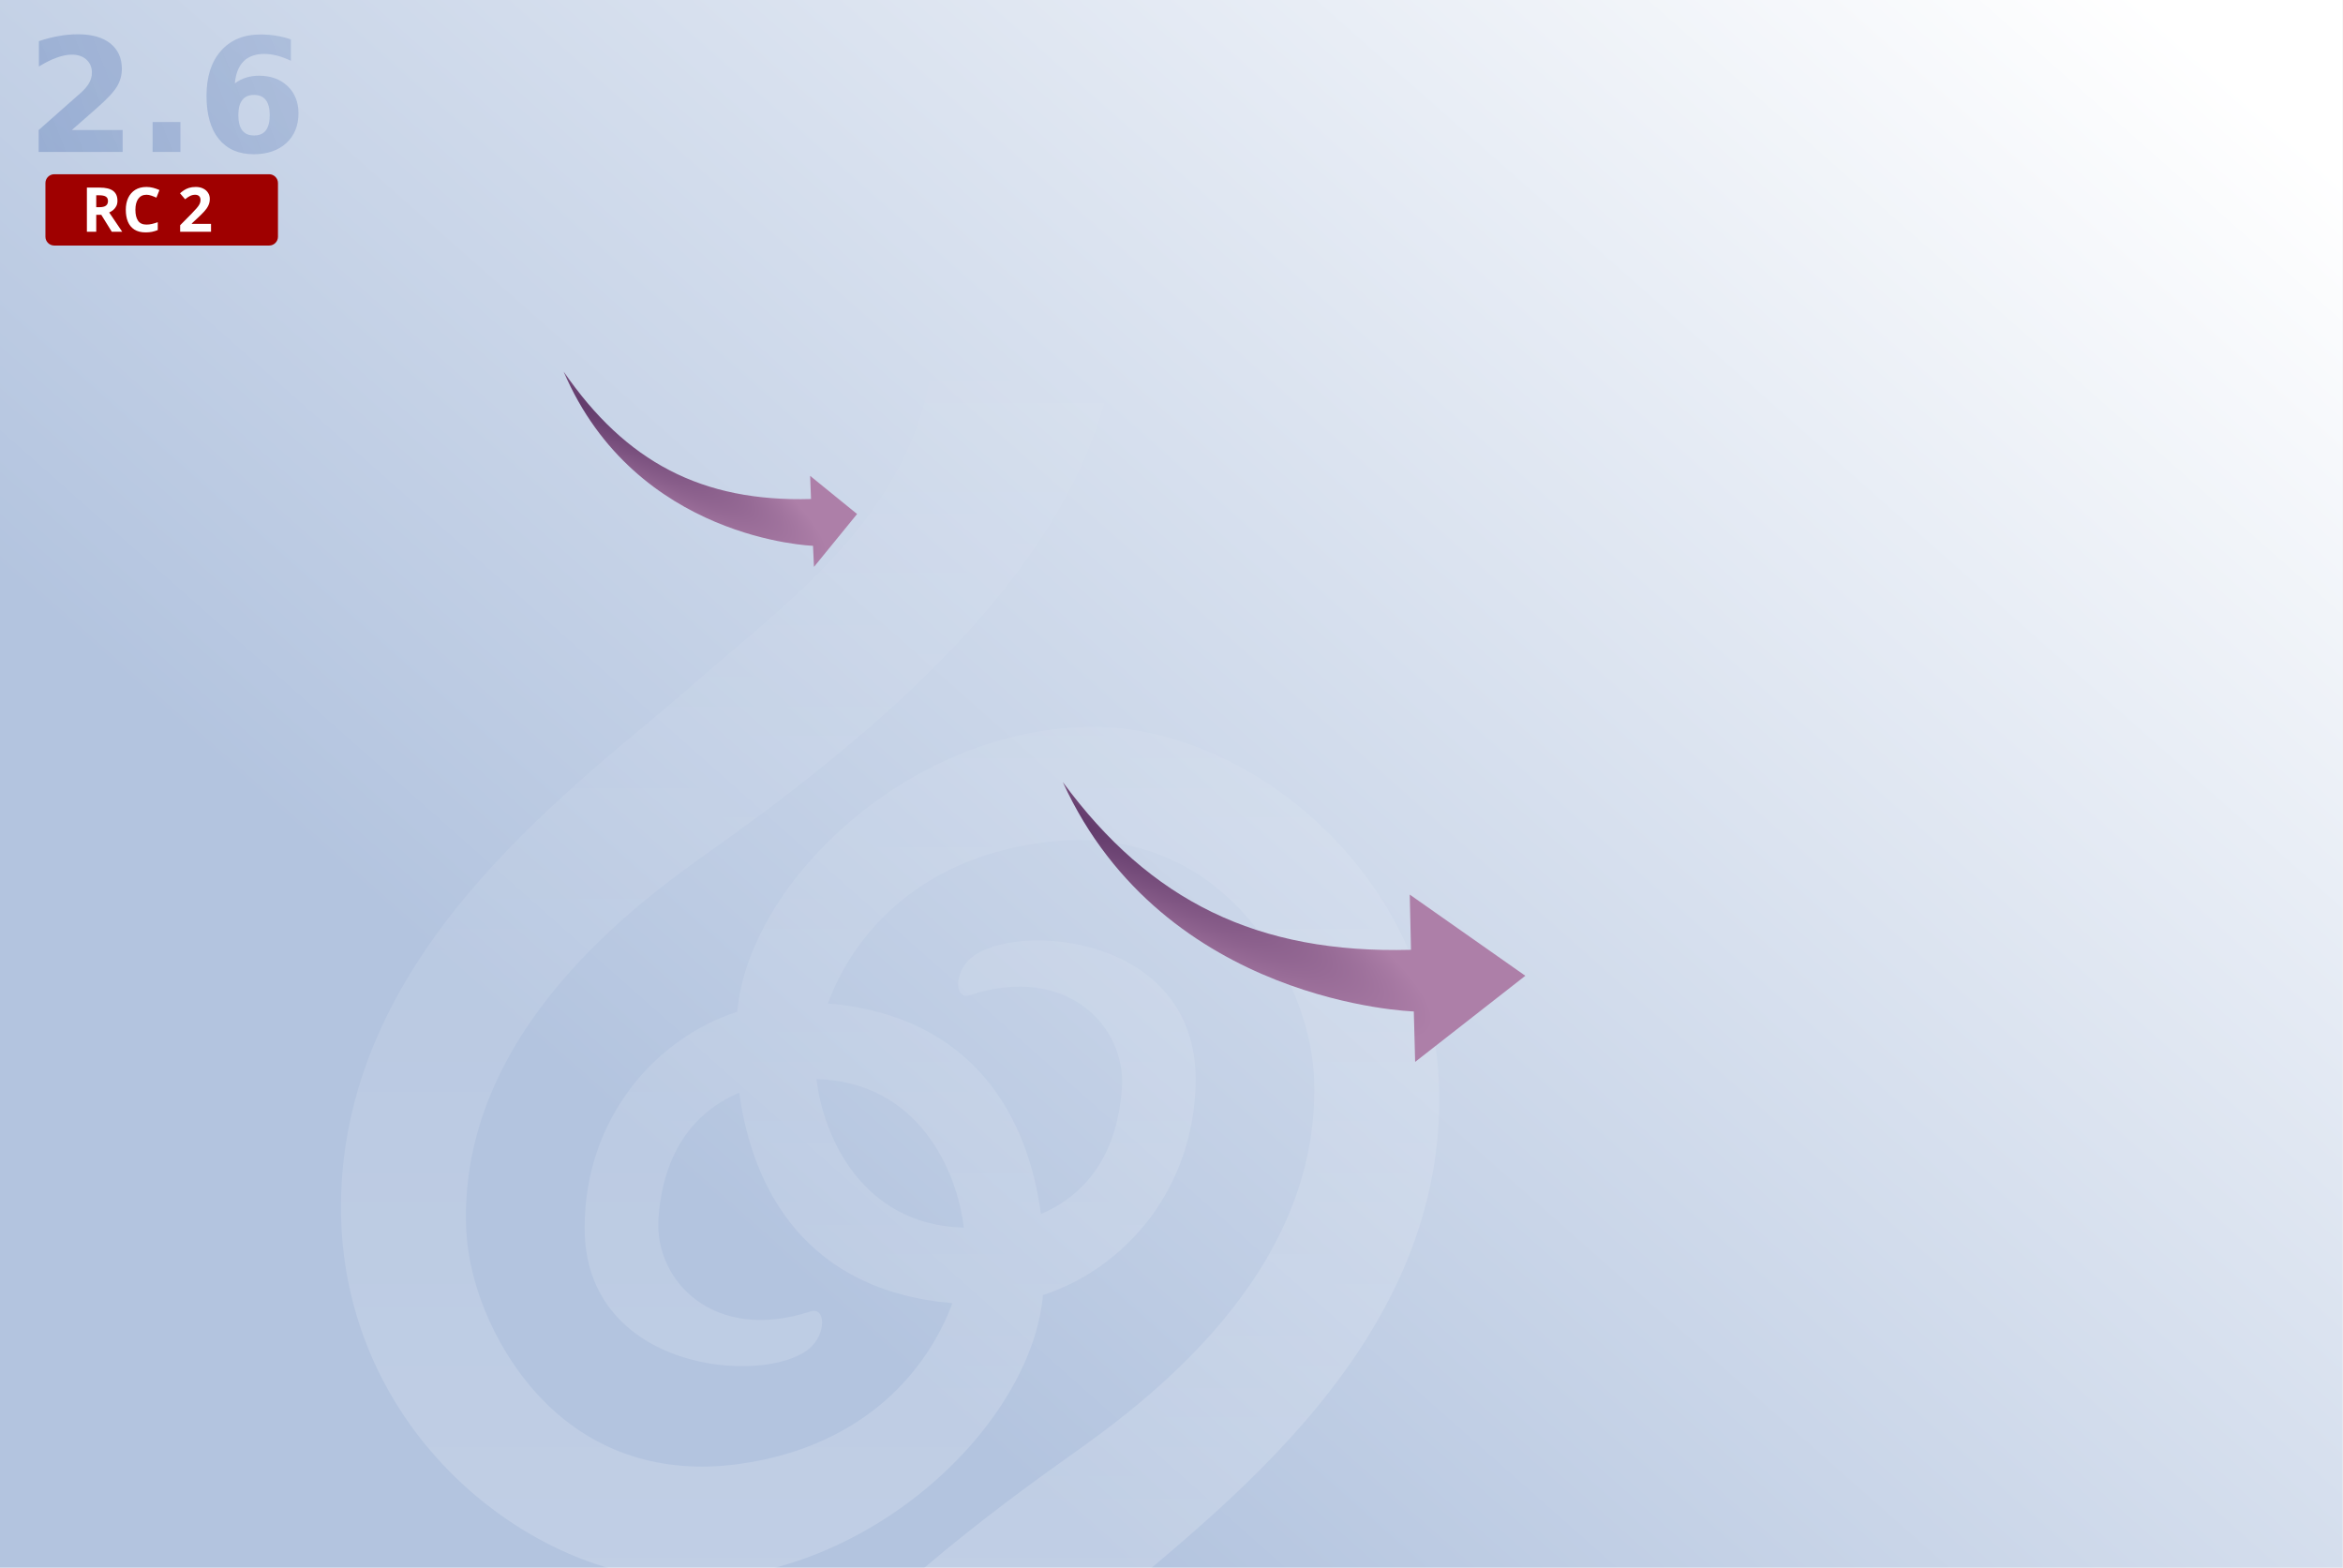
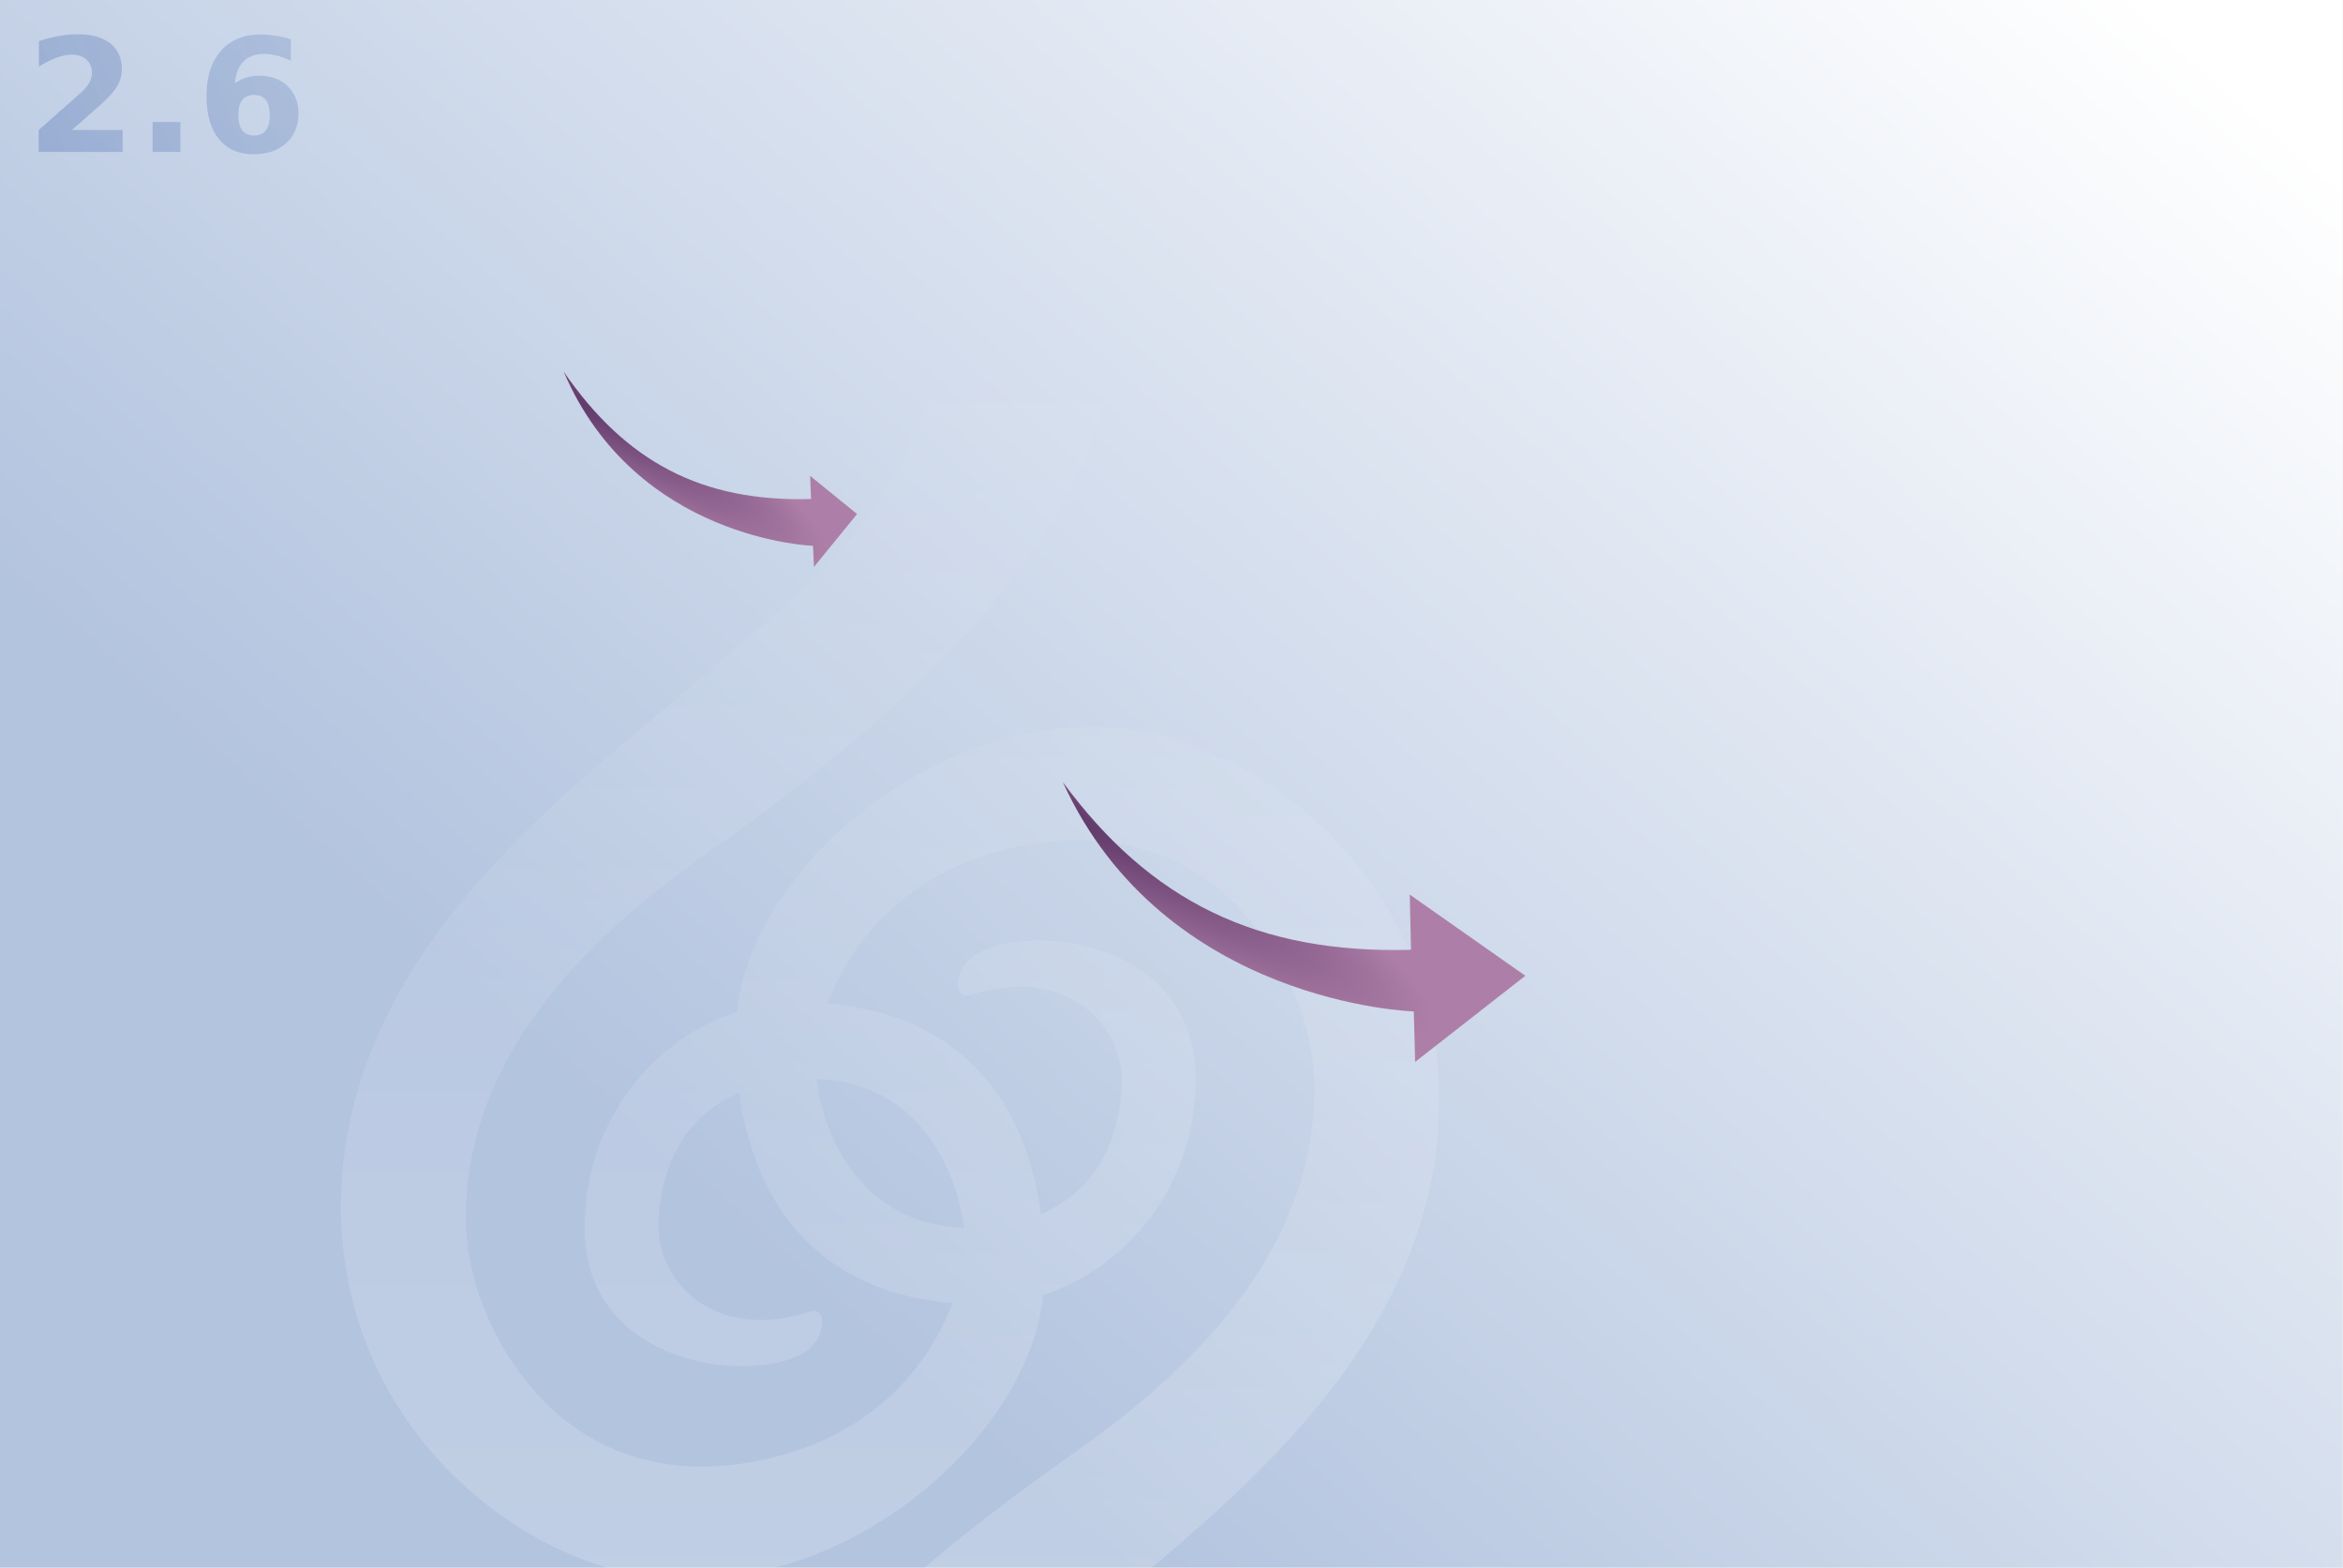
<svg xmlns="http://www.w3.org/2000/svg" xmlns:xlink="http://www.w3.org/1999/xlink" width="568" height="380" id="svg2" version="1.0">
  <defs id="defs4">
    <linearGradient id="linearGradient6206">
      <stop style="stop-color:#174398;stop-opacity:0.304;" offset="0" id="stop6208" />
      <stop style="stop-color:#174398;stop-opacity:0.081;" offset="1" id="stop6210" />
    </linearGradient>
    <linearGradient id="linearGradient6562">
      <stop style="stop-color:#b3c4df;stop-opacity:1;" offset="0" id="stop6564" />
      <stop style="stop-color:#ffffff;stop-opacity:1;" offset="1" id="stop6566" />
    </linearGradient>
    <linearGradient id="linearGradient8252">
      <stop style="stop-color:#ffffff;stop-opacity:0;" offset="0" id="stop8254" />
      <stop style="stop-color:#ffffff;stop-opacity:0.893;" offset="1" id="stop8256" />
    </linearGradient>
    <linearGradient id="linearGradient6897">
      <stop id="stop6899" style="stop-color:#5c3566;stop-opacity:1;" offset="0" />
      <stop id="stop6901" style="stop-color:#ad7fa8;stop-opacity:1;" offset="1" />
    </linearGradient>
    <linearGradient xlink:href="#linearGradient6562" id="linearGradient5526" gradientUnits="userSpaceOnUse" x1="24.867" y1="2743.993" x2="266.825" y2="2454.39" gradientTransform="matrix(1.151927,0,0,1.220193,233.5487,-3078.408)" />
    <linearGradient xlink:href="#linearGradient8252" id="linearGradient5540" gradientUnits="userSpaceOnUse" gradientTransform="translate(-2396.349,704.5859)" x1="2609.625" y1="-733.625" x2="2609.625" y2="-324.812" />
    <radialGradient xlink:href="#linearGradient6897" id="radialGradient6336" cx="164.564" cy="3692.425" fx="164.564" fy="3692.425" r="73.639" gradientTransform="matrix(1.242284,0.7337163,-0.1319094,0.2233377,535.5265,-854.2616)" gradientUnits="userSpaceOnUse" />
    <linearGradient xlink:href="#linearGradient6206" id="linearGradient6215" x1="120.051" y1="3693.115" x2="333.141" y2="3610.13" gradientUnits="userSpaceOnUse" gradientTransform="translate(-176.8,-3730.12)" />
    <radialGradient xlink:href="#linearGradient6897" id="radialGradient3028" gradientUnits="userSpaceOnUse" gradientTransform="matrix(0.8825016,0.5571656,-0.0937066,0.169597,333.3205,-727.6661)" cx="164.564" cy="3692.425" fx="164.564" fy="3692.425" r="73.639" />
  </defs>
  <g id="layer1" transform="translate(2.512011,104.2266)" style="display:inline">
    <g id="g3870" transform="translate(635.664,2901.013)" />
    <g id="g3915" transform="translate(847.6669,2546.493)" />
    <g id="g4049" transform="translate(396.7015,776.3528)" />
    <rect style="fill:#eeeeec;fill-opacity:1;fill-rule:nonzero;stroke:none;stroke-width:2;marker:none;visibility:visible;display:none;overflow:visible;enable-background:accumulate" id="rect6284" width="48" height="48" x="-1661.813" y="-2051.117" />
    <rect y="-1975.117" x="-1654.876" height="32" width="32" id="rect6592" style="fill:#eeeeec;fill-opacity:1;fill-rule:nonzero;stroke:none;stroke-width:2;marker:none;visibility:visible;display:none;overflow:visible;enable-background:accumulate" />
    <rect style="fill:#eeeeec;fill-opacity:1;fill-rule:nonzero;stroke:none;stroke-width:2;marker:none;visibility:visible;display:none;overflow:visible;enable-background:accumulate" id="rect6749" width="22" height="22" x="-1654.876" y="-1924.055" />
    <rect y="-1882.113" x="-1654.876" height="16" width="16" id="rect6833" style="fill:#eeeeec;fill-opacity:1;fill-rule:nonzero;stroke:none;stroke-width:2;marker:none;visibility:visible;display:none;overflow:visible;enable-background:accumulate" />
    <rect y="-1925.117" x="-1630.876" height="24" width="24" id="rect8104" style="fill:#eeeeec;fill-opacity:1;fill-rule:nonzero;stroke:none;stroke-width:2;marker:none;visibility:visible;display:none;overflow:visible;enable-background:accumulate" />
    <flowRoot xml:space="preserve" id="flowRoot6492" style="font-size:12px;font-style:normal;font-weight:normal;fill:#000000;fill-opacity:1;stroke:none;font-family:Bitstream Vera Sans" transform="translate(126.2,-84.12027)">
      <flowRegion id="flowRegion6494">
        <rect id="rect6496" width="375.557" height="111.901" x="3084.162" y="-680.943" />
      </flowRegion>
      <flowPara id="flowPara6498" />
    </flowRoot>
    <text xml:space="preserve" style="font-size:12px;font-style:normal;font-weight:normal;fill:#000000;fill-opacity:1;stroke:none;font-family:Bitstream Vera Sans" x="3258.283" y="-672.06" id="text6500">
      <tspan id="tspan6502" x="3258.283" y="-672.06" />
    </text>
    <rect style="fill:url(#linearGradient5526);fill-opacity:1;fill-rule:nonzero;stroke:none;stroke-width:1.364px;marker:none;visibility:visible;display:inline;overflow:visible;enable-background:accumulate" id="rect5451" width="567.9" height="380.7" x="-2.512" y="-104.927" ry="0" />
    <path style="opacity:0.271;fill:url(#linearGradient5540);fill-opacity:1;fill-rule:evenodd;stroke:none;display:inline" d="m 223.775,-29.039 c 0.046,1.018 0.047,2.039 0.062,3.062 0.613,42.702 -34.43,66.607 -57.625,87.063 -27.696,24.424 -85.6,64.028 -86.062,126.594 -0.407,55.265 46.557,91.027 83.687,91.031 44.471,0.006 83.644,-37.476 86.5,-69 19.767,-6.406 36.889,-25.765 37,-52.188 0.146,-35.074 -43.395,-38.523 -54.375,-29.594 -4.264,3.469 -4.15,10.333 -0.375,9.094 23.444,-7.703 37.95,7.492 36.875,22.594 -1.063,14.914 -7.749,25.416 -19.625,30.438 -3.149,-23.499 -16.27,-48.015 -51.656,-51.031 5.75,-15.518 20.648,-34.641 51.625,-38.969 19.148,-2.675 35.032,3.128 46.625,14.469 11.591,11.341 19.114,28.216 19.625,43 1.64,47.44 -41.574,78.681 -59.719,91.531 -54.458,38.569 -96.821,80.638 -98.719,130.719 l 45.156,0 c -0.048,-1.018 -0.018,-2.039 -0.031,-3.062 -0.615,-42.702 34.428,-66.639 57.625,-87.094 27.696,-24.424 85.569,-63.997 86.031,-126.562 0.409,-55.265 -46.557,-91.058 -83.688,-91.063 -44.478,-0.006 -83.651,37.506 -86.5,69.031 -19.767,6.406 -36.89,25.764 -37,52.188 -0.148,35.073 43.395,38.492 54.375,29.562 4.266,-3.469 4.148,-10.333 0.375,-9.094 -23.445,7.703 -37.919,-7.461 -36.844,-22.562 1.063,-14.912 7.721,-25.447 19.594,-30.469 3.142,23.509 16.254,48.013 51.656,51.031 -5.752,15.517 -20.651,34.641 -51.625,38.969 -19.146,2.675 -35.034,-3.096 -46.625,-14.438 -11.593,-11.341 -19.114,-28.216 -19.625,-43 -1.638,-47.441 41.608,-78.681 59.75,-91.531 54.458,-38.569 96.791,-80.638 98.687,-130.719 l -45.156,0 z m -28.344,186.406 c 24.774,0.603 34.157,22.422 35.688,36 -24.755,-0.605 -34.148,-22.421 -35.688,-36 z" id="path5518" />
    <path style="fill:url(#radialGradient6336);fill-opacity:1;fill-rule:evenodd;stroke:none" d="m 255.133,85.355 c 24.598,53.827 85.096,55.606 85.096,55.606 l 0.325,12.231 26.713,-20.877 -28.021,-19.681 0.301,13.386 c -37.253,0.995 -63.192,-11.794 -84.414,-40.666 z" id="path6326" />
    <text xml:space="preserve" style="font-size:38.439px;font-style:normal;font-weight:normal;fill:url(#linearGradient6215);fill-opacity:1;stroke:none;font-family:Bitstream Vera Sans" x="3.812" y="-67.386" id="text5419">
      <tspan id="tspan5421" x="3.812" y="-67.386" style="font-weight:bold;fill:url(#linearGradient6215);fill-opacity:1">2.6</tspan>
    </text>
-     <rect style="fill:#9f0000;fill-opacity:1;fill-rule:nonzero;stroke:none;stroke-width:0.497;marker:none;visibility:visible;display:inline;overflow:visible;enable-background:accumulate" id="rect5520-2-0" width="56.374" height="17.284" x="8.501" y="-61.989" ry="2.141" />
-     <text xml:space="preserve" style="font-size:14.255px;font-style:normal;font-variant:normal;font-weight:normal;font-stretch:normal;text-align:start;line-height:125%;writing-mode:lr-tb;text-anchor:start;fill:#ffffff;fill-opacity:1;stroke:none;display:inline;font-family:Arial Black;-inkscape-font-specification:Arial Black" x="17.209" y="-48.048" id="text5522-9-5">
-       <tspan id="tspan5524-3-9" x="17.209" y="-48.048" style="font-size:15px;font-style:normal;font-variant:normal;font-weight:900;font-stretch:normal;text-align:start;line-height:125%;writing-mode:lr-tb;text-anchor:start;font-family:Arial Black;-inkscape-font-specification:'Arial Black, Heavy'">RC 2</tspan>
+     <rect style="fill:#9f0000;fill-opacity:1;fill-rule:nonzero;stroke:none;stroke-width:0.497;marker:none;visibility:visible;display:inline;overflow:visible;enable-background:accumulate" id="rect5520-2-0" width="56.374" height="17.284" x="-77.499" y="-60.489" ry="2.141" />
+     <text xml:space="preserve" style="font-size:14.255px;font-style:normal;font-variant:normal;font-weight:normal;font-stretch:normal;text-align:start;line-height:125%;writing-mode:lr-tb;text-anchor:start;fill:#ffffff;fill-opacity:1;stroke:none;display:inline;font-family:Arial Black;-inkscape-font-specification:Arial Black" x="-68.791" y="-46.548" id="text5522-9-5">
+       <tspan id="tspan5524-3-9" x="-68.791" y="-46.548" style="font-size:15px;font-style:normal;font-variant:normal;font-weight:900;font-stretch:normal;text-align:start;line-height:125%;writing-mode:lr-tb;text-anchor:start;font-family:Arial Black;-inkscape-font-specification:'Arial Black, Heavy'">RC 2</tspan>
    </text>
    <path id="path3026" d="m 134.133,-14.145 c 17.474,40.875 60.451,42.226 60.451,42.226 l 0.231,5.112 10.452,-12.816 -11.381,-9.25 0.214,5.609 C 167.635,17.492 149.209,7.78 134.133,-14.145 z" style="fill:url(#radialGradient3028);fill-opacity:1;fill-rule:evenodd;stroke:none" />
  </g>
  <path style="fill:none;stroke:#000000;stroke-width:1px;stroke-linecap:butt;stroke-linejoin:miter;stroke-opacity:1" id="path22354" d="m 5321.675,-21894.952 0,-100 43.372,-73.913 39.709,-16.338 -39.709,16.338 4.642,-45.671 -4.642,45.671 -43.372,73.913 -21.795,-46.548 1.356,-44.428 -1.356,44.428 -35.842,-24.64 35.842,24.64 21.795,46.548 0,100" />
</svg>
